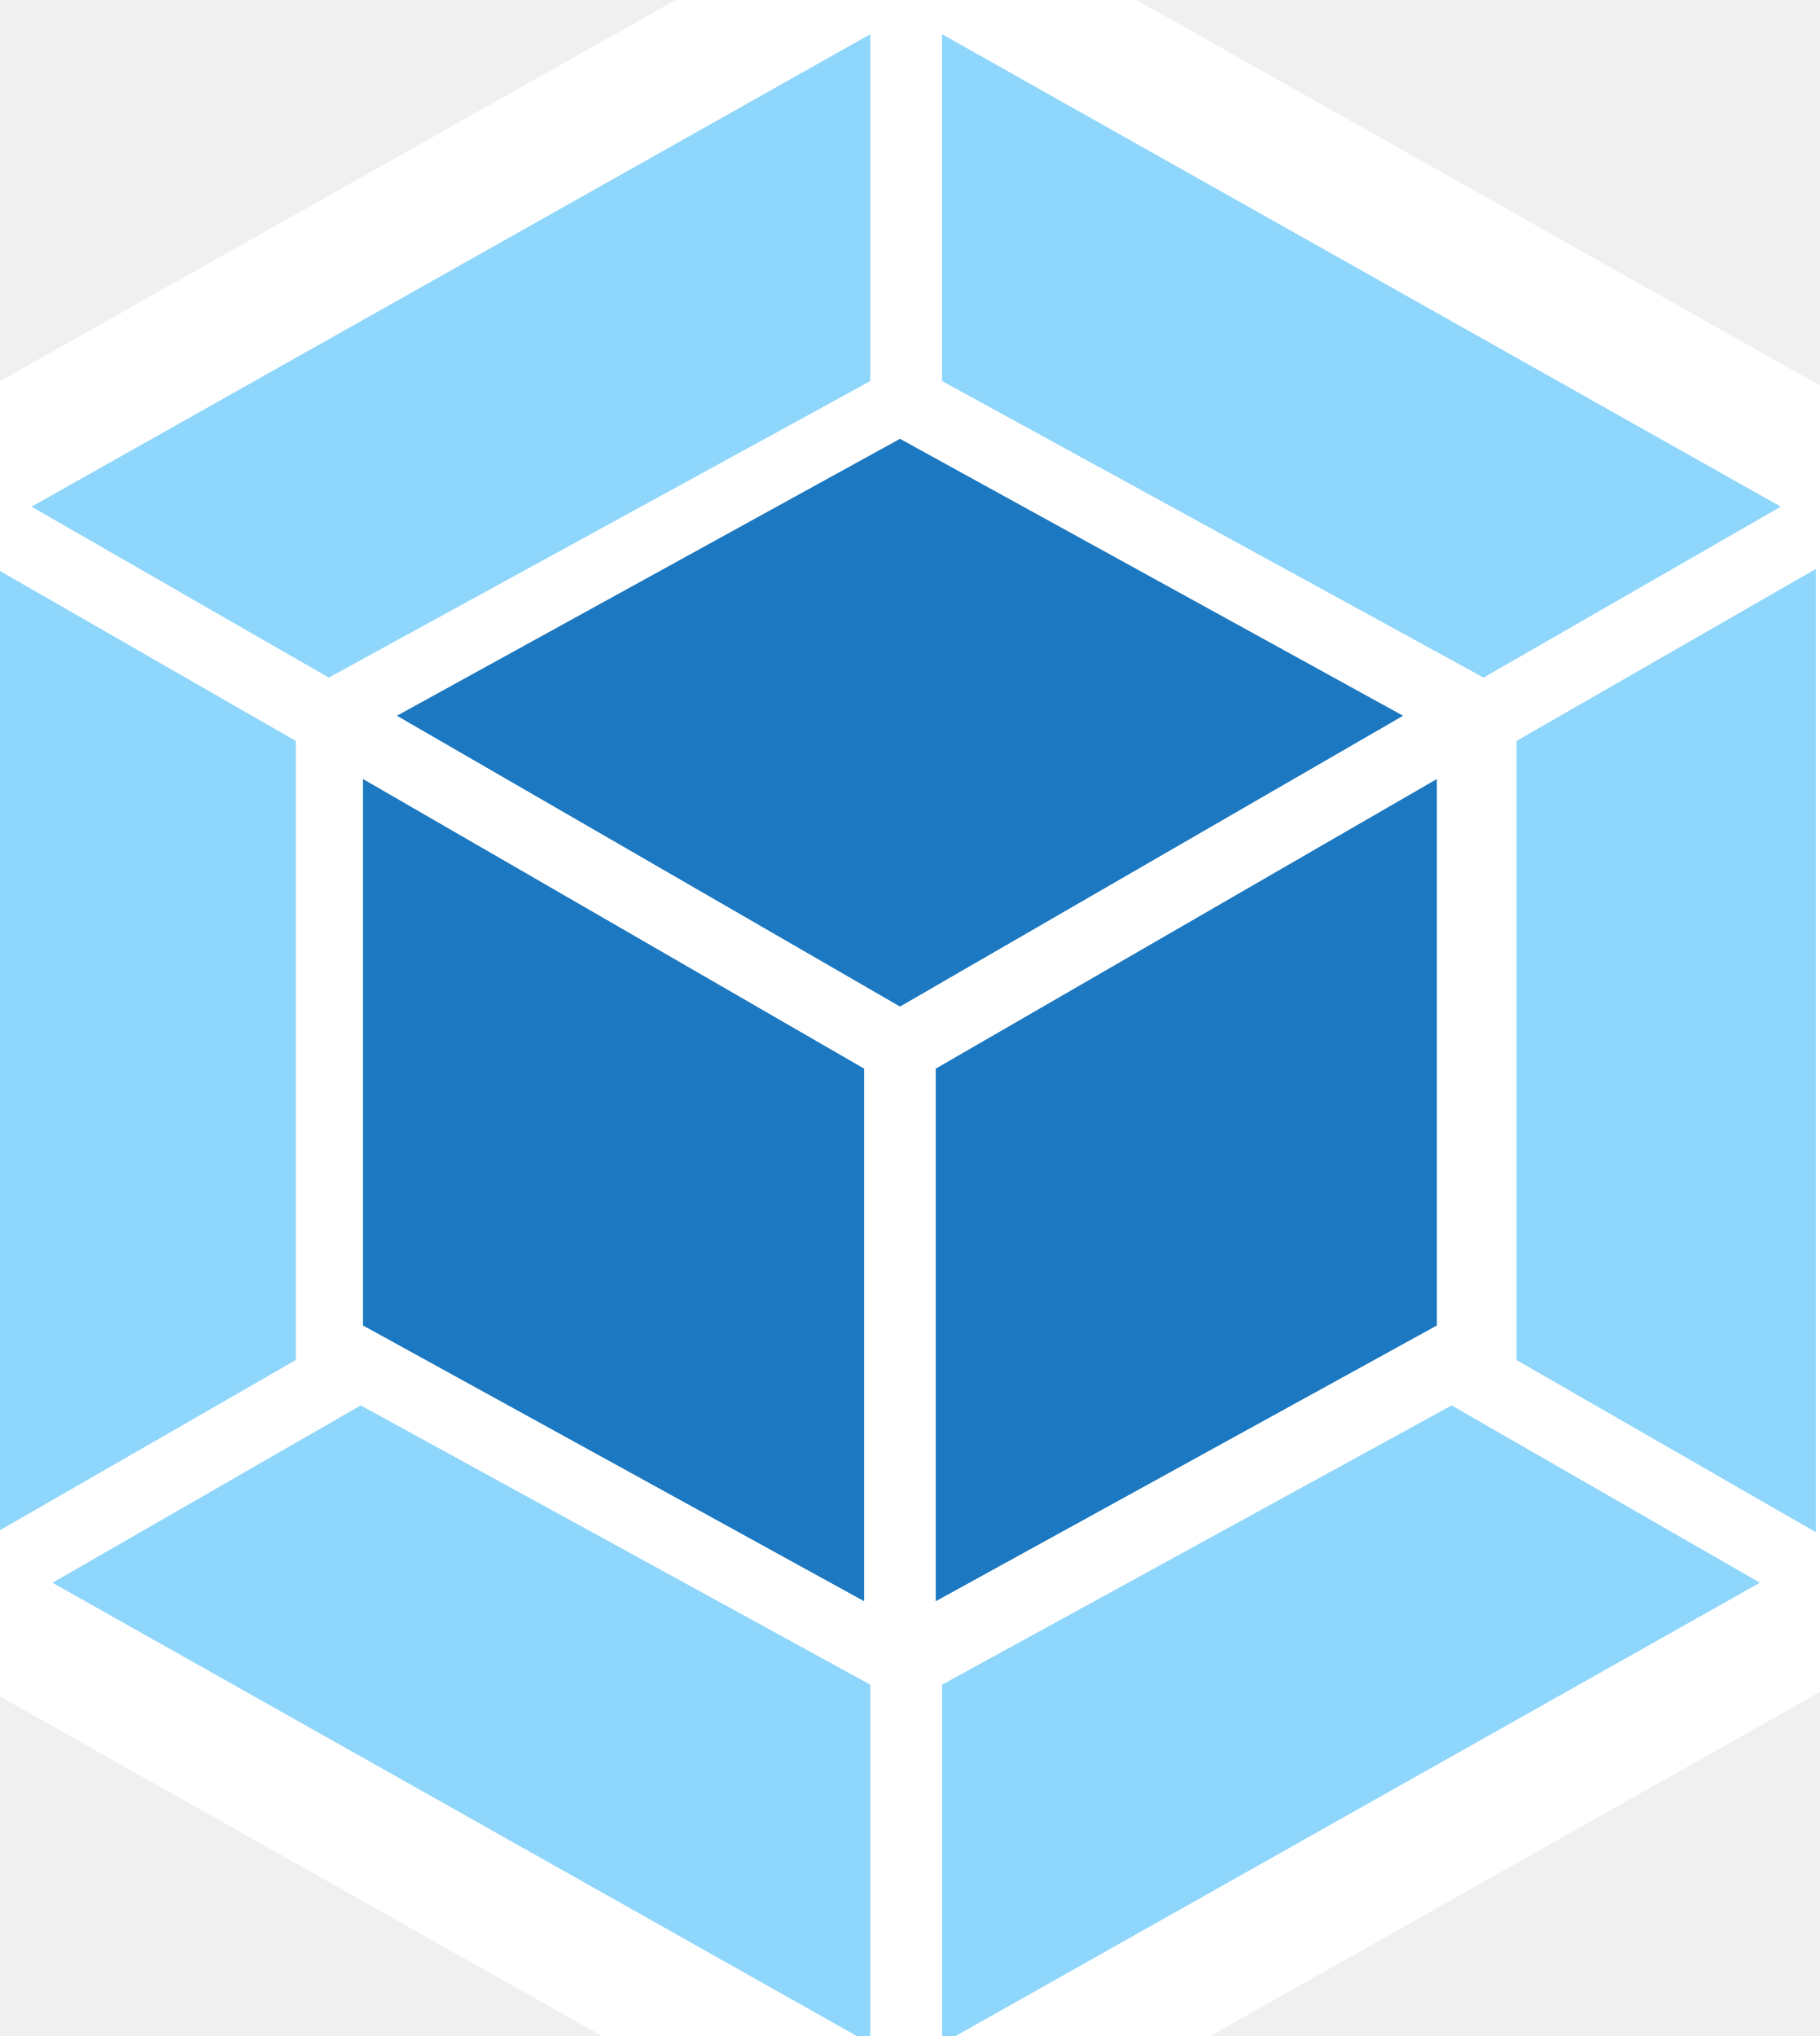
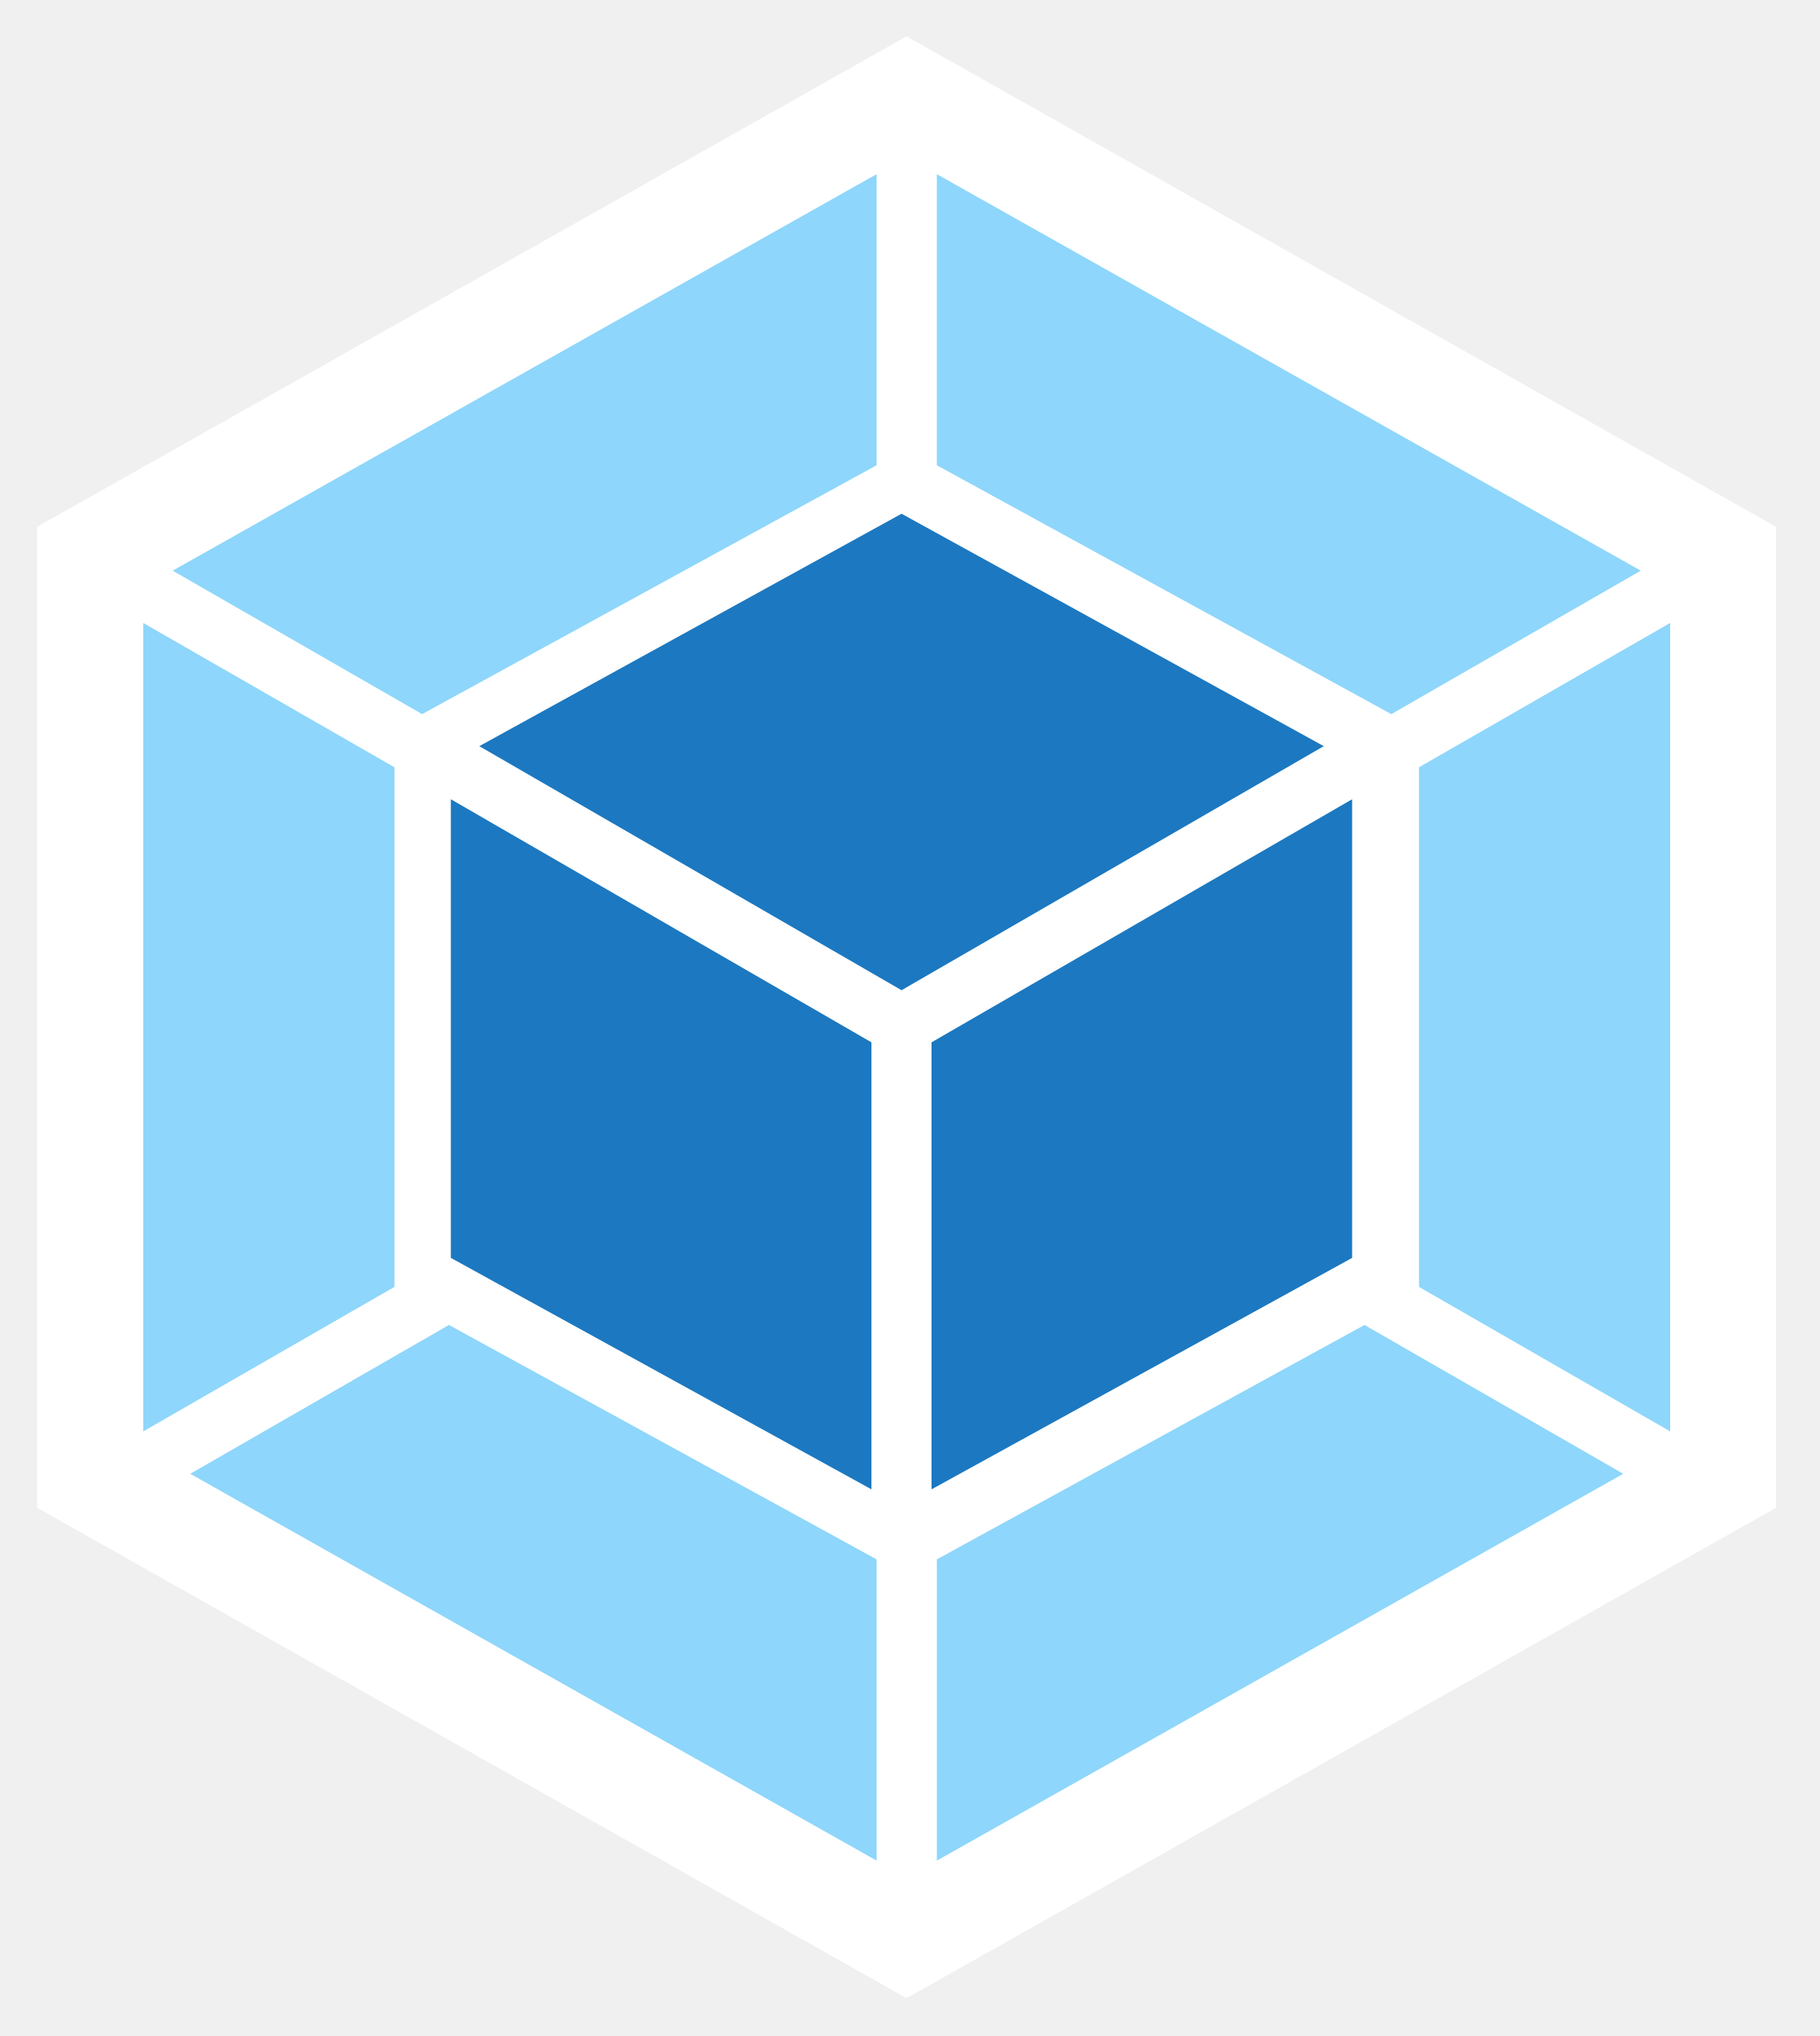
- <svg xmlns="http://www.w3.org/2000/svg" xmlns:xlink="http://www.w3.org/1999/xlink" width="42" height="47" viewBox="0 0 42 47">
+ <svg xmlns="http://www.w3.org/2000/svg" xmlns:xlink="http://www.w3.org/1999/xlink" width="42" height="47" viewBox="-2 -4 46 56">
  <defs>
    <path id="1assa" d="M1048.917 1356l23.917 13.49v26.98l-23.917 13.49-23.917-13.49v-26.98z" />
    <path id="1assb" d="M1069.113 1370.696l-6.864 3.947-.095-.054-12.405-6.792v-8.007zm-21.021-10.906v8.007l-12.405 6.792-.095.054-6.864-3.947zm-20.172 34.58v-22.235l6.91 3.97v14.29zm1.292 1.167l7.116-4.094 11.764 6.447v8.286zm33.8-5.141v-14.292l6.909-3.97v22.236zm5.618 5.14l-18.88 10.64v-8.286l11.763-6.447z" />
    <path id="1assc" d="M1037.163 1375.523l11.615-6.393 11.615 6.393-11.615 6.713-11.615-6.713m12.44 20.441v-12.295l11.57-6.686v12.615l-11.57 6.366m-1.653 0l-11.57-6.366v-12.615l11.57 6.686v12.295" />
  </defs>
  <g>
    <g transform="translate(-1028 -1359)">
      <g>
        <use fill="#fff" xlink:href="#1assa" />
      </g>
      <g>
        <use fill="#8ed6fb" xlink:href="#1assb" />
      </g>
      <g>
        <use fill="#1c78c0" xlink:href="#1assc" />
      </g>
    </g>
  </g>
</svg>
